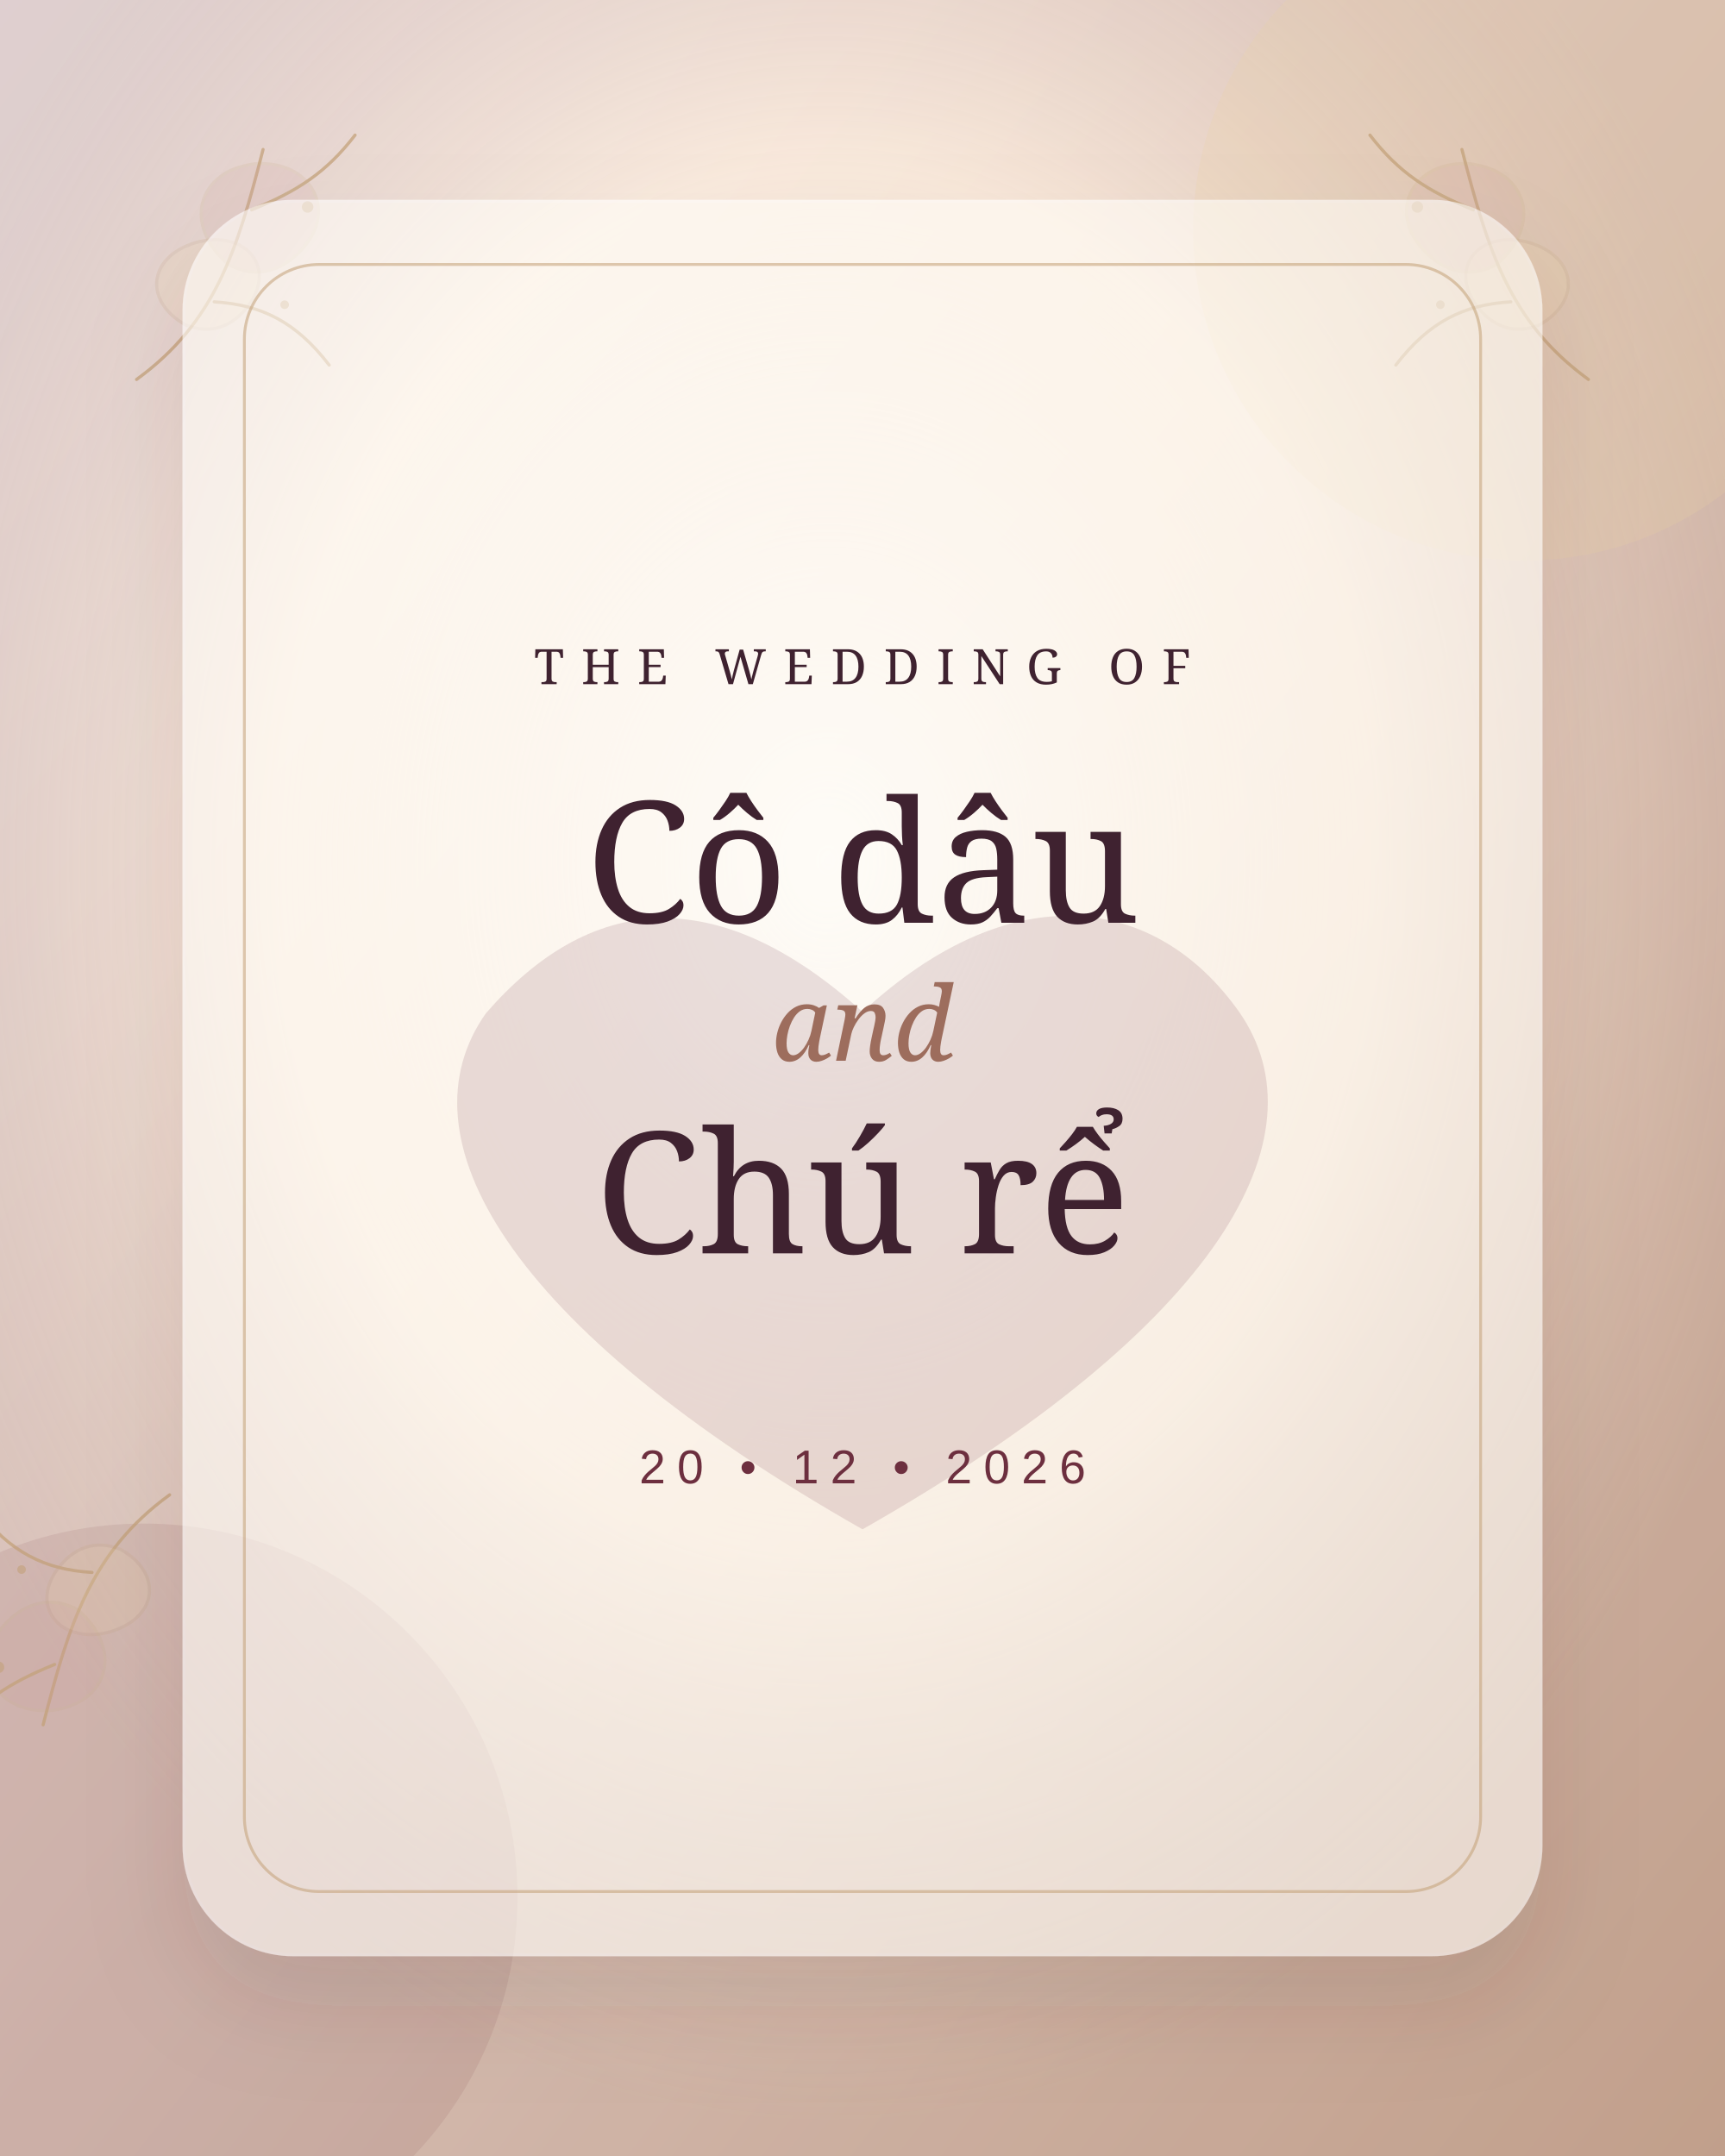
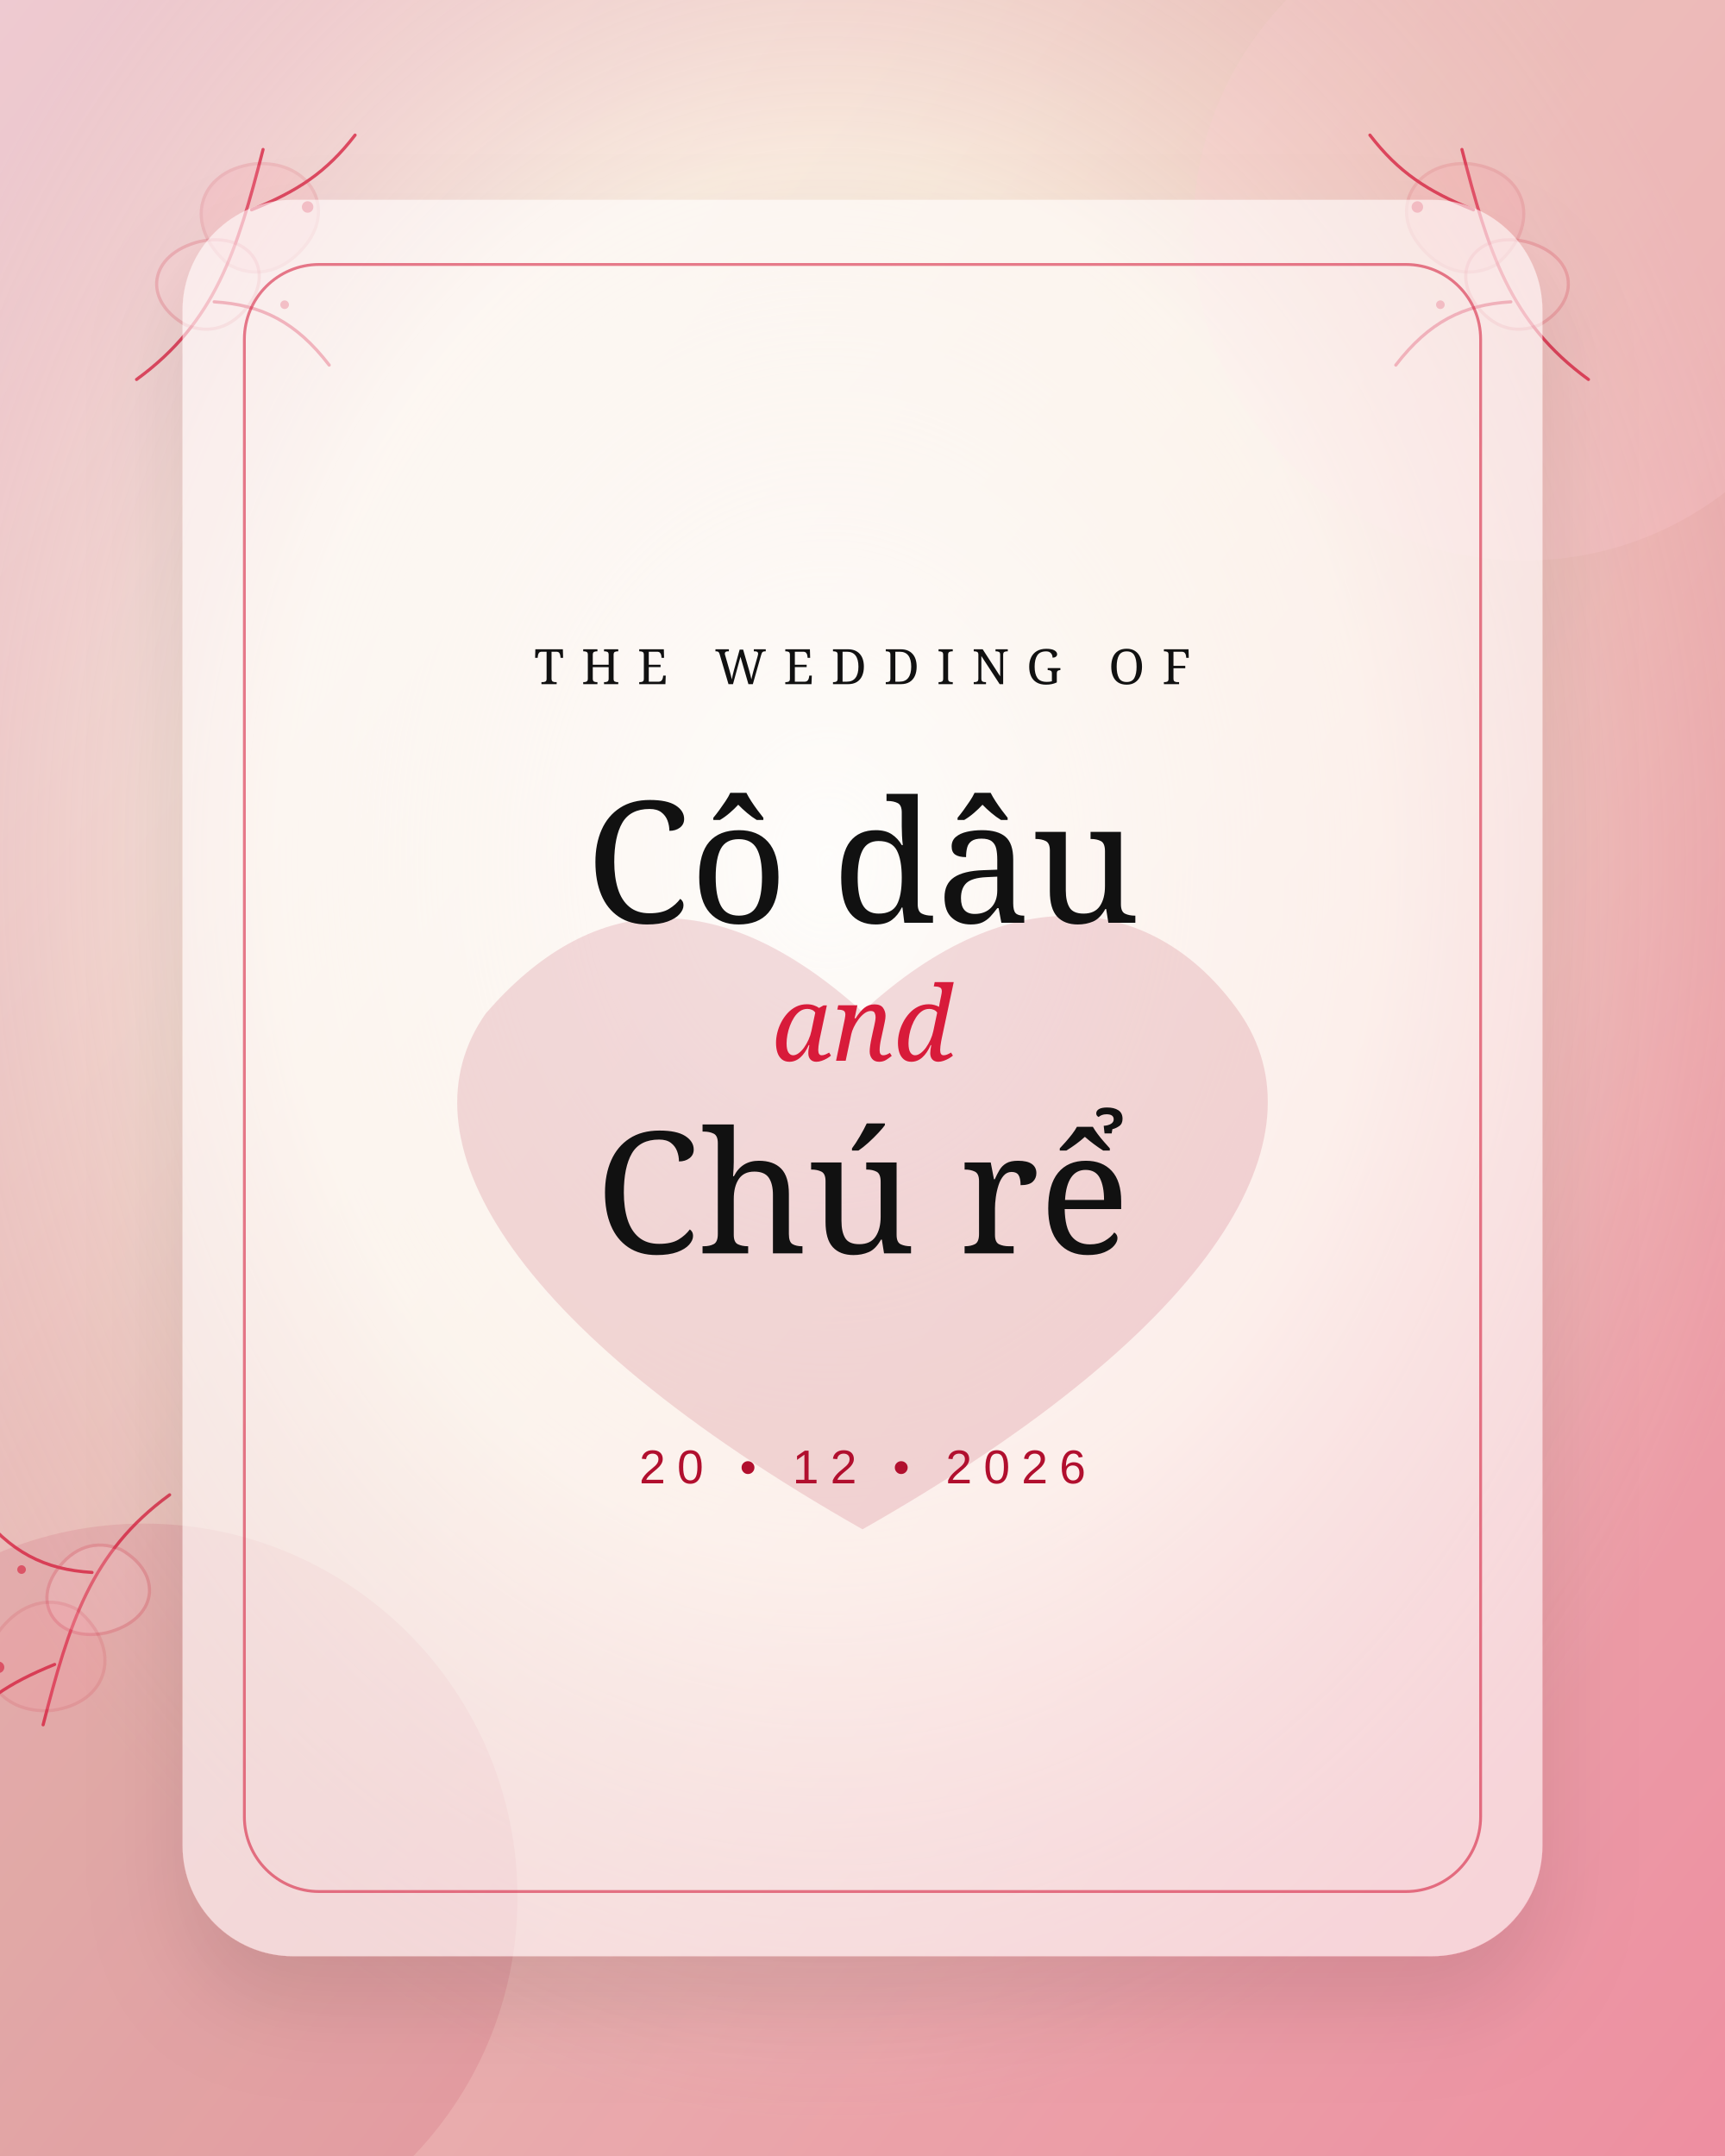
<svg xmlns="http://www.w3.org/2000/svg" width="1200" height="1500" viewBox="0 0 1200 1500">
  <defs>
    <linearGradient id="bg" x1="0" y1="0" x2="1" y2="1">
-       <stop offset="0" stop-color="#fffdf8" />
+       <stop offset="0" stop-color="#ffffff" />
      <stop offset=".45" stop-color="#f6e9d8" />
-       <stop offset="1" stop-color="#d9bfa0" />
+       <stop offset="1" stop-color="#ffb3c1" />
    </linearGradient>
    <radialGradient id="r" cx="48%" cy="40%" r="58%">
      <stop offset="0" stop-color="#ffffff" stop-opacity=".75" />
      <stop offset=".55" stop-color="#f7dccd" stop-opacity=".38" />
-       <stop offset="1" stop-color="#6d2f3f" stop-opacity=".22" />
+       <stop offset="1" stop-color="#b10f2e" stop-opacity=".22" />
    </radialGradient>
    <filter id="shadow" x="-20%" y="-20%" width="140%" height="140%">
-       <feDropShadow dx="0" dy="35" stdDeviation="32" flood-color="#3f2230" flood-opacity=".18" />
+       <feDropShadow dx="0" dy="35" stdDeviation="32" flood-color="#111111" flood-opacity=".18" />
    </filter>
  </defs>
  <rect width="1200" height="1500" fill="url(#bg)" />
  <rect width="1200" height="1500" fill="url(#r)" />
-   <circle cx="1060" cy="160" r="230" fill="#ead1a2" opacity=".20" />
-   <circle cx="100" cy="1320" r="260" fill="#6d2f3f" opacity=".10" />
+   <circle cx="1060" cy="160" r="230" fill="#ffccd5" opacity=".20" />
+   <circle cx="100" cy="1320" r="260" fill="#b10f2e" opacity=".10" />
  <g transform="translate(95 94)">
-     <g id="floral" fill="none" stroke="#c2a077" stroke-width="2.2" stroke-linecap="round" stroke-linejoin="round" opacity=".72">
+     <g id="floral" fill="none" stroke="#d41434" stroke-width="2.2" stroke-linecap="round" stroke-linejoin="round" opacity=".72">
      <path d="M0 170 C55 130 70 80 88 10" />
-       <path d="M34 132 C4 115 8 83 44 74 C77 67 96 92 79 117 C67 134 51 139 34 132Z" fill="#ead1a2" opacity=".25" />
-       <path d="M64 90 C32 63 42 25 82 20 C119 17 139 49 118 76 C104 94 84 101 64 90Z" fill="#c88f8f" opacity=".18" />
+       <path d="M34 132 C4 115 8 83 44 74 C77 67 96 92 79 117 C67 134 51 139 34 132Z" fill="#ffccd5" opacity=".25" />
+       <path d="M64 90 C32 63 42 25 82 20 C119 17 139 49 118 76 C104 94 84 101 64 90Z" fill="#ff7f96" opacity=".18" />
      <path d="M80 52 C112 39 132 26 152 0" />
      <path d="M54 116 C87 118 111 130 134 160" />
-       <circle cx="119" cy="50" r="4" fill="#c2a077" stroke="none" opacity=".8" />
-       <circle cx="103" cy="118" r="3" fill="#c2a077" stroke="none" opacity=".8" />
+       <circle cx="119" cy="50" r="4" fill="#d41434" stroke="none" opacity=".8" />
+       <circle cx="103" cy="118" r="3" fill="#d41434" stroke="none" opacity=".8" />
    </g>
    <use href="#floral" transform="translate(1010 0) scale(-1 1)" />
  </g>
  <g transform="translate(118 1210) rotate(180)">
-     <g id="floral" fill="none" stroke="#c2a077" stroke-width="2.2" stroke-linecap="round" stroke-linejoin="round" opacity=".72">
+     <g id="floral" fill="none" stroke="#d41434" stroke-width="2.2" stroke-linecap="round" stroke-linejoin="round" opacity=".72">
      <path d="M0 170 C55 130 70 80 88 10" />
-       <path d="M34 132 C4 115 8 83 44 74 C77 67 96 92 79 117 C67 134 51 139 34 132Z" fill="#ead1a2" opacity=".25" />
-       <path d="M64 90 C32 63 42 25 82 20 C119 17 139 49 118 76 C104 94 84 101 64 90Z" fill="#c88f8f" opacity=".18" />
+       <path d="M34 132 C4 115 8 83 44 74 C77 67 96 92 79 117 C67 134 51 139 34 132Z" fill="#ffccd5" opacity=".25" />
+       <path d="M64 90 C32 63 42 25 82 20 C119 17 139 49 118 76 C104 94 84 101 64 90Z" fill="#ff7f96" opacity=".18" />
      <path d="M80 52 C112 39 132 26 152 0" />
      <path d="M54 116 C87 118 111 130 134 160" />
-       <circle cx="119" cy="50" r="4" fill="#c2a077" stroke="none" opacity=".8" />
-       <circle cx="103" cy="118" r="3" fill="#c2a077" stroke="none" opacity=".8" />
+       <circle cx="119" cy="50" r="4" fill="#d41434" stroke="none" opacity=".8" />
+       <circle cx="103" cy="118" r="3" fill="#d41434" stroke="none" opacity=".8" />
    </g>
    <use href="#floral" transform="translate(1010 0) scale(-1 1)" />
  </g>
-   <rect x="128" y="140" width="944" height="1220" rx="76" fill="#fffdf8" opacity=".58" stroke="#fff" stroke-width="2" filter="url(#shadow)" />
-   <rect x="170" y="184" width="860" height="1132" rx="52" fill="none" stroke="#c2a077" stroke-width="2" opacity=".55" />
-   <path d="M338 705 C410 622 498 612 600 704 C704 608 804 622 862 704 C922 790 850 922 600 1064 C350 922 278 790 338 705Z" fill="#6d2f3f" opacity=".14" />
-   <g fill="#3f2230" text-anchor="middle">
+   <rect x="128" y="140" width="944" height="1220" rx="76" fill="#ffffff" opacity=".58" stroke="#fff" stroke-width="2" filter="url(#shadow)" />
+   <rect x="170" y="184" width="860" height="1132" rx="52" fill="none" stroke="#d41434" stroke-width="2" opacity=".55" />
+   <path d="M338 705 C410 622 498 612 600 704 C704 608 804 622 862 704 C922 790 850 922 600 1064 C350 922 278 790 338 705Z" fill="#b10f2e" opacity=".14" />
+   <g fill="#111111" text-anchor="middle">
    <text x="600" y="476" font-family="Georgia, serif" font-size="34" letter-spacing="12">THE WEDDING OF</text>
    <text x="600" y="642" font-family="Georgia, serif" font-size="118">Cô dâu</text>
-     <text x="600" y="738" font-family="Georgia, serif" font-size="72" font-style="italic" fill="#9d6d5d">and</text>
+     <text x="600" y="738" font-family="Georgia, serif" font-size="72" font-style="italic" fill="#d81b3a">and</text>
    <text x="600" y="872" font-family="Georgia, serif" font-size="118">Chú rể</text>
-     <text x="600" y="1032" font-family="Arial, sans-serif" font-size="33" letter-spacing="8" fill="#6d2f3f">20 • 12 • 2026</text>
+     <text x="600" y="1032" font-family="Arial, sans-serif" font-size="33" letter-spacing="8" fill="#b10f2e">20 • 12 • 2026</text>
  </g>
</svg>
